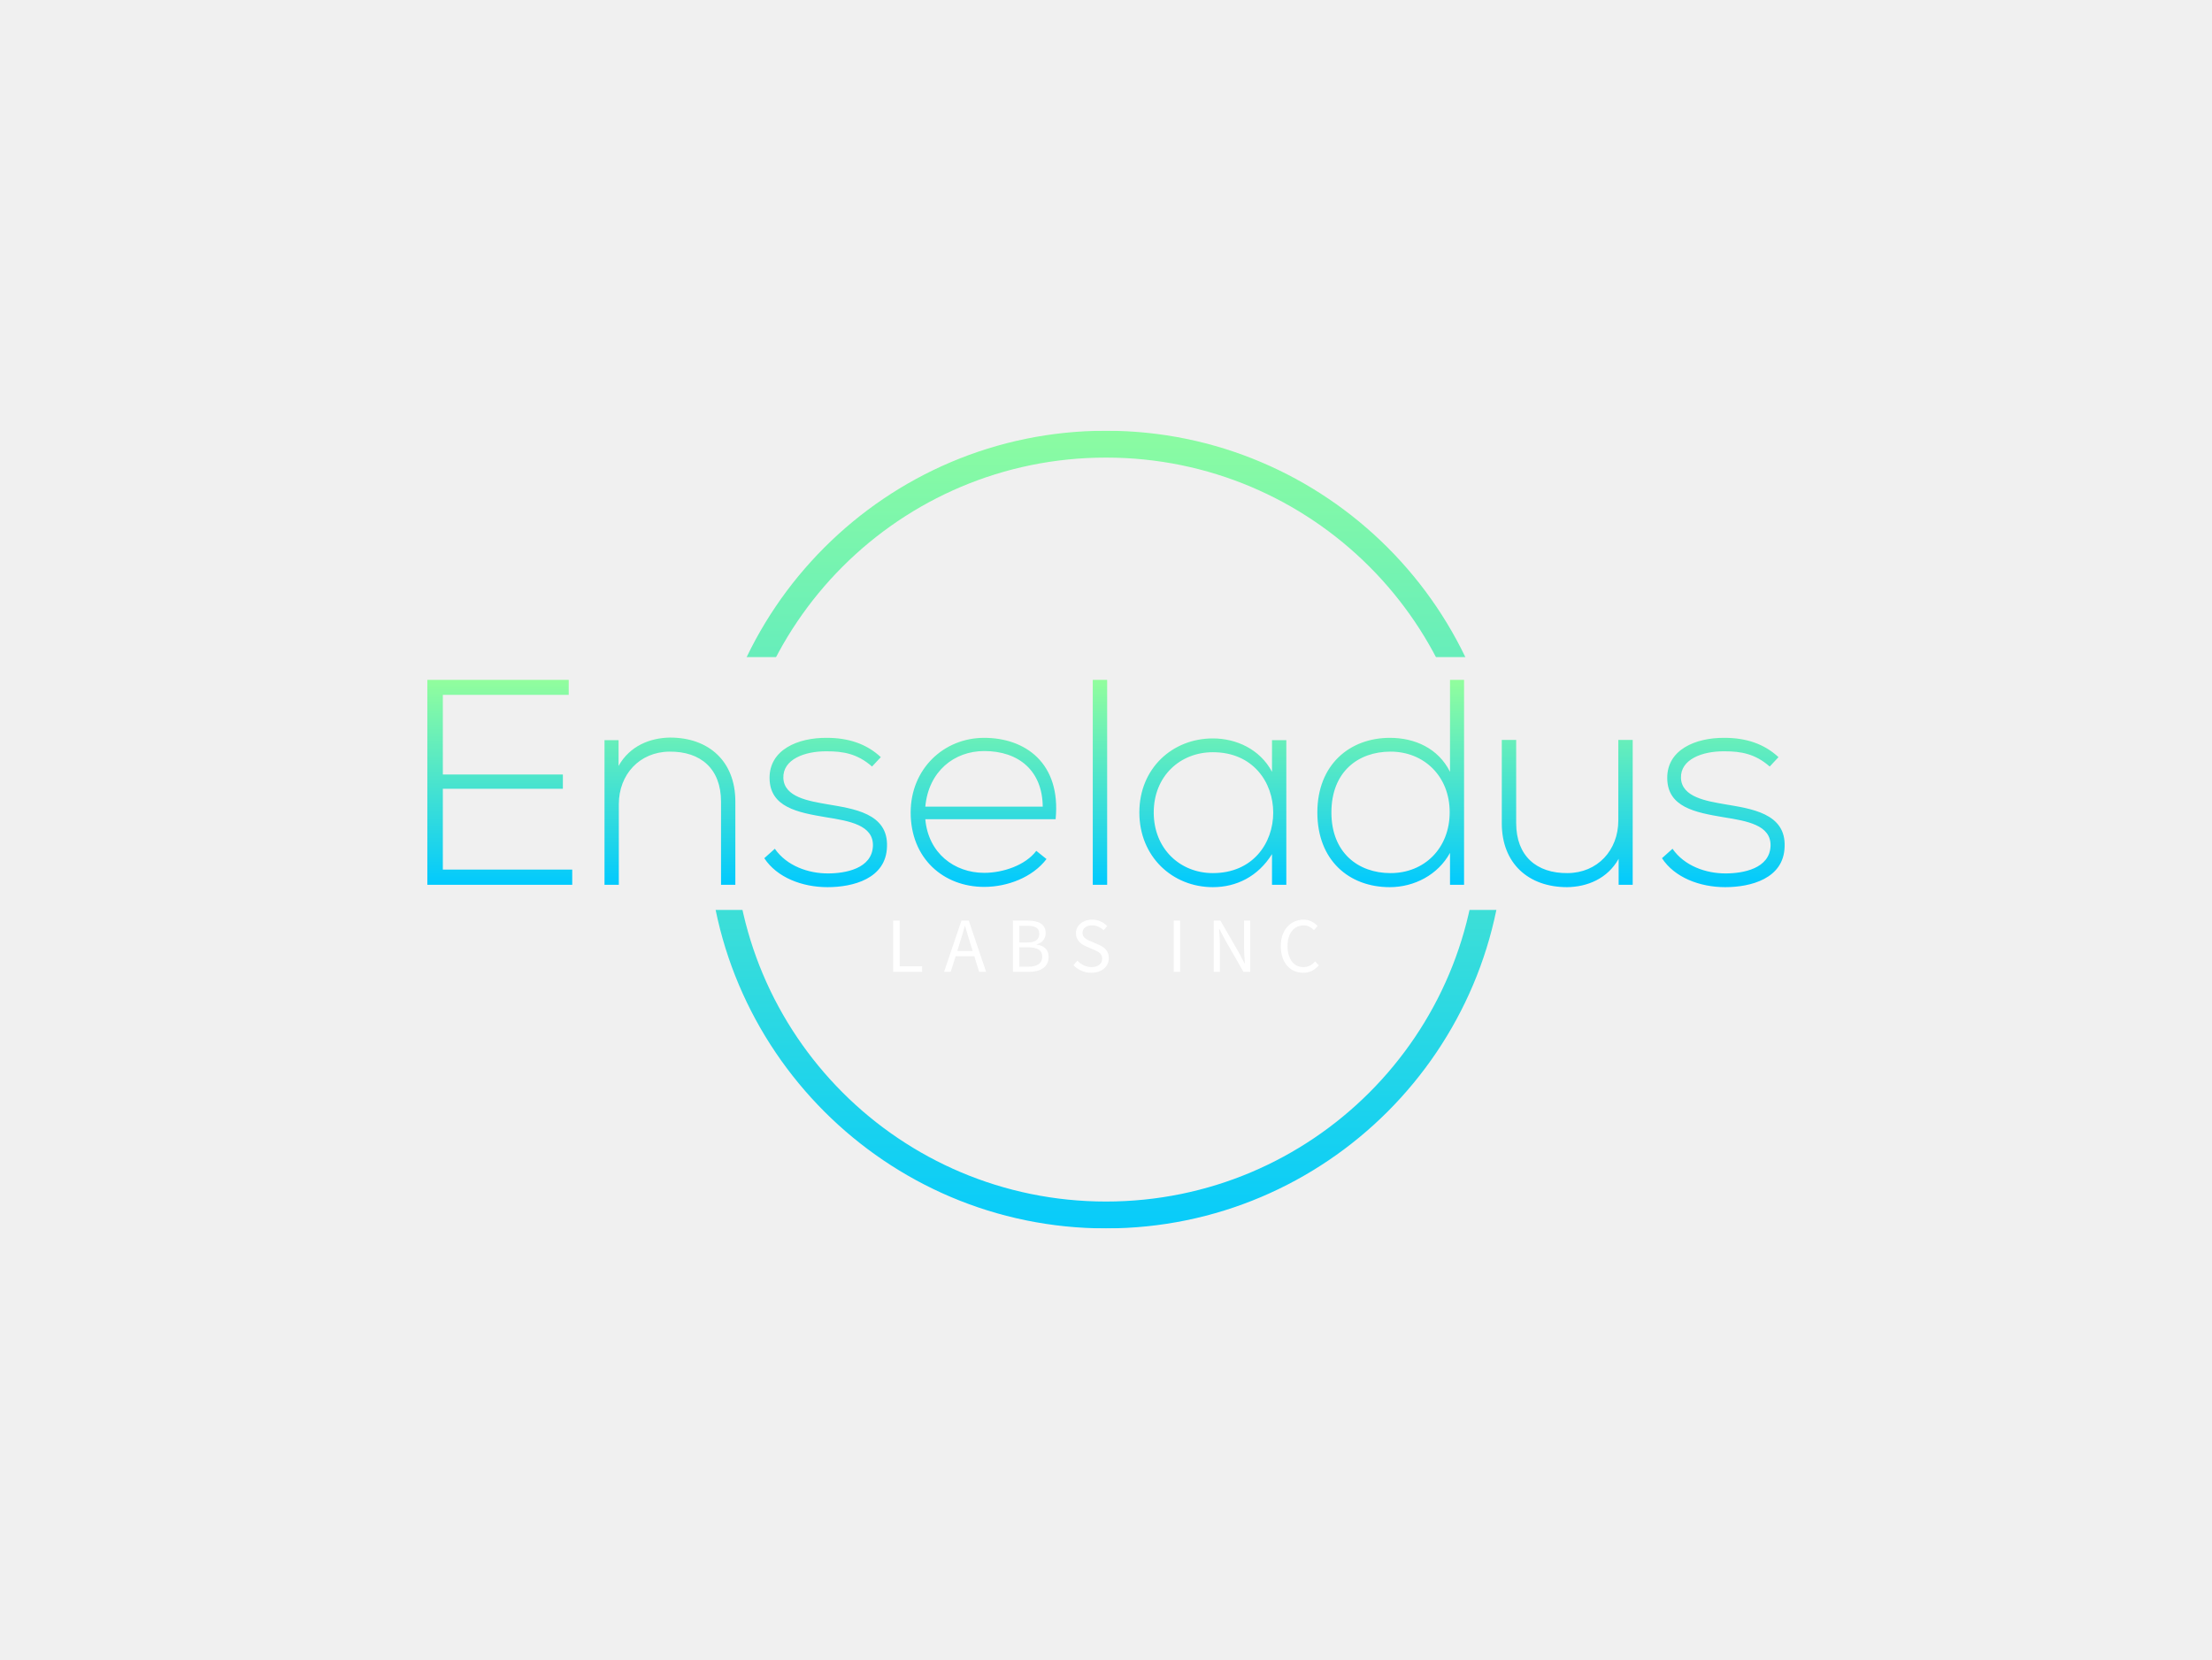
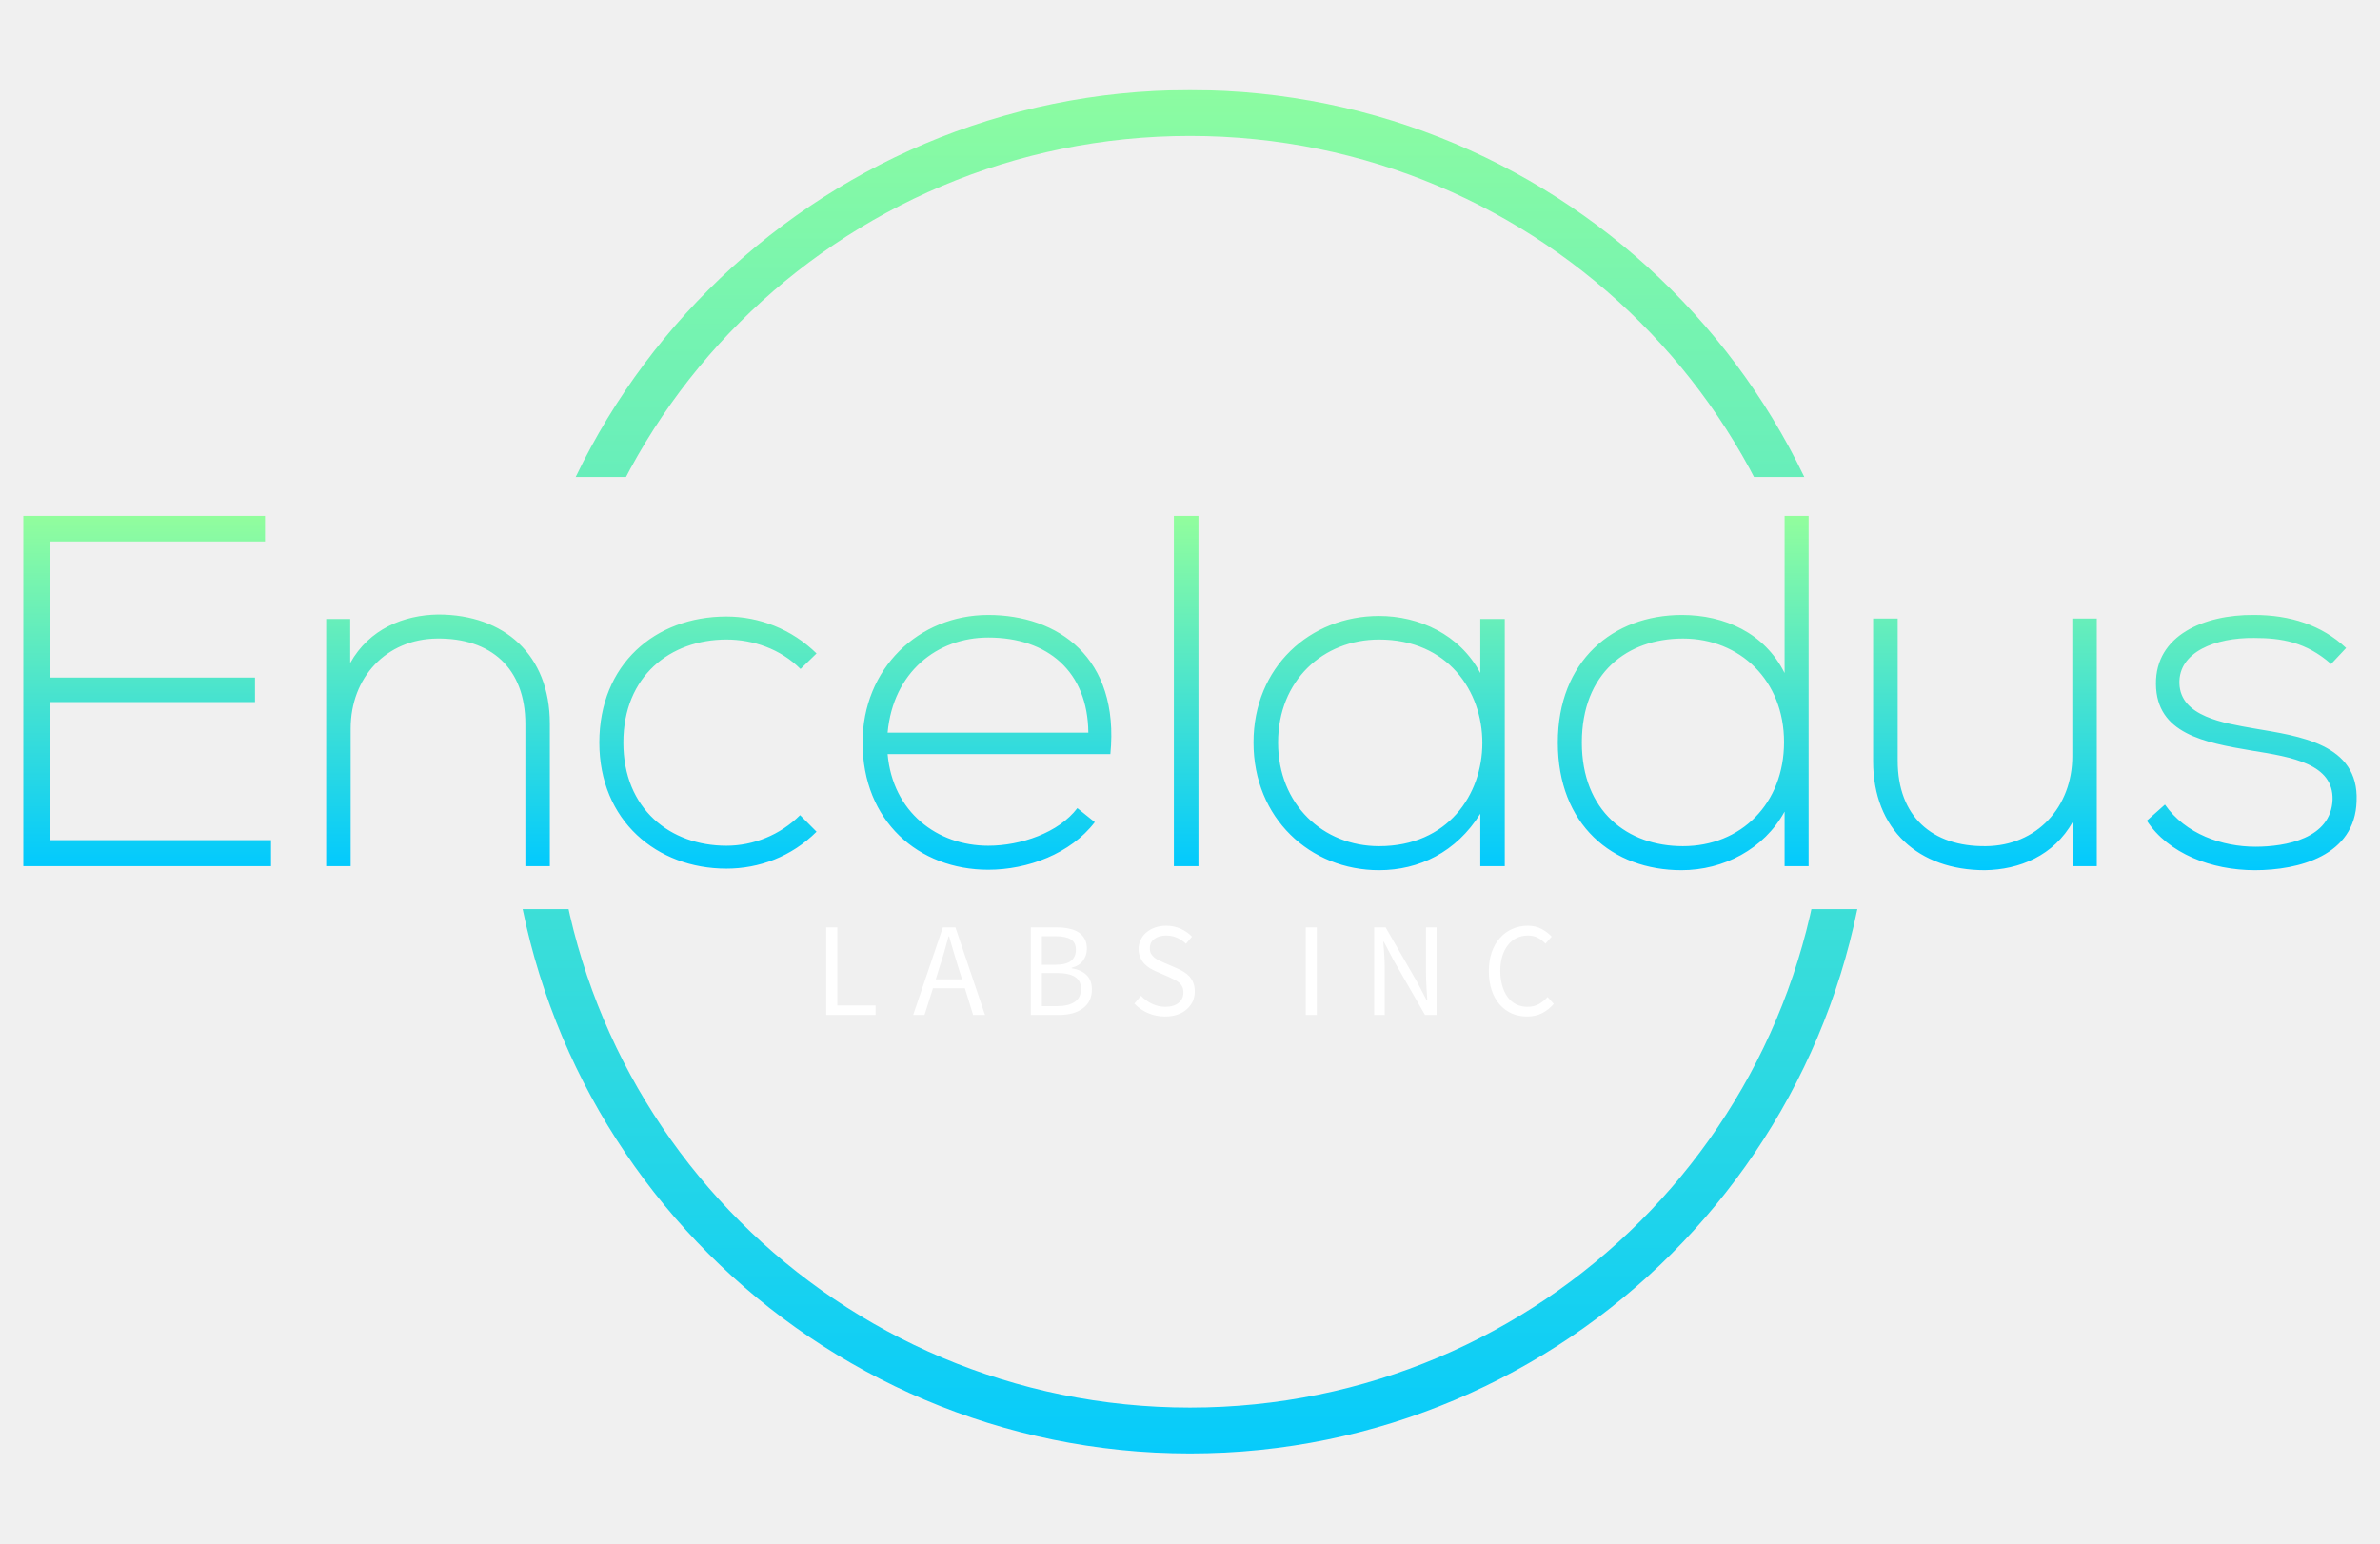
- <svg xmlns="http://www.w3.org/2000/svg" version="1.0" width="2400" height="1800">
-   <rect x="0" y="0" width="100%" height="100%" fill="rgba(255,255,255,0)" fill-opacity="1" />
-   <svg version="1.0" x="0" y="0" width="2400" height="1800" viewBox="0 0 340 250" preserveAspectRatio="xMidYMid meet" color-interpolation-filters="sRGB">
+ <svg xmlns="http://www.w3.org/2000/svg" version="1.0" x="0" y="0" width="2400" height="1556.619" viewBox="63.004 55.603 213.993 138.794" preserveAspectRatio="xMidYMid meet" color-interpolation-filters="sRGB">
+   <g>
    <defs>
      <linearGradient id="92" x1="0%" y1="0%" x2="100%" y2="0%">
        <stop offset="0%" stop-color="#fa71cd" />
        <stop offset="100%" stop-color="#9b59b6" />
      </linearGradient>
      <linearGradient id="93" x1="0%" y1="0%" x2="100%" y2="0%">
        <stop offset="0%" stop-color="#f9d423" />
        <stop offset="100%" stop-color="#f83600" />
      </linearGradient>
      <linearGradient id="94" x1="0%" y1="0%" x2="100%" y2="0%">
        <stop offset="0%" stop-color="#0064d2" />
        <stop offset="100%" stop-color="#1cb0f6" />
      </linearGradient>
      <linearGradient id="95" x1="0%" y1="0%" x2="100%" y2="0%">
        <stop offset="0%" stop-color="#f00978" />
        <stop offset="100%" stop-color="#3f51b1" />
      </linearGradient>
      <linearGradient id="96" x1="0%" y1="0%" x2="100%" y2="0%">
        <stop offset="0%" stop-color="#7873f5" />
        <stop offset="100%" stop-color="#ec77ab" />
      </linearGradient>
      <linearGradient id="97" x1="0%" y1="0%" x2="100%" y2="0%">
        <stop offset="0%" stop-color="#f9d423" />
        <stop offset="100%" stop-color="#e14fad" />
      </linearGradient>
      <linearGradient id="98" x1="0%" y1="0%" x2="100%" y2="0%">
        <stop offset="0%" stop-color="#009efd" />
        <stop offset="100%" stop-color="#2af598" />
      </linearGradient>
      <linearGradient id="99" x1="0%" y1="0%" x2="100%" y2="0%">
        <stop offset="0%" stop-color="#ffcc00" />
        <stop offset="100%" stop-color="#00b140" />
      </linearGradient>
      <linearGradient id="100" x1="0%" y1="0%" x2="100%" y2="0%">
        <stop offset="0%" stop-color="#d51007" />
        <stop offset="100%" stop-color="#ff8177" />
      </linearGradient>
      <linearGradient id="102" x1="0%" y1="0%" x2="100%" y2="0%">
        <stop offset="0%" stop-color="#a2b6df" />
        <stop offset="100%" stop-color="#0c3483" />
      </linearGradient>
      <linearGradient id="103" x1="0%" y1="0%" x2="100%" y2="0%">
        <stop offset="0%" stop-color="#7ac5d8" />
        <stop offset="100%" stop-color="#eea2a2" />
      </linearGradient>
      <linearGradient id="104" x1="0%" y1="0%" x2="100%" y2="0%">
        <stop offset="0%" stop-color="#00ecbc" />
        <stop offset="100%" stop-color="#007adf" />
      </linearGradient>
      <linearGradient id="105" x1="0%" y1="0%" x2="100%" y2="0%">
        <stop offset="0%" stop-color="#b88746" />
        <stop offset="100%" stop-color="#fdf5a6" />
      </linearGradient>
    </defs>
-     <g class="iconmbgsvg" transform="translate(65.68648,63.70096)">
+     <g class="iconmbgsvg" transform="translate(65.10148,63.70096)">
      <g fill="#00c9ff" hollow-target="textRect">
-         <g transform="translate(43.06352,0)" mask="url(#03b7d570-db3a-4358-ad0d-8c303c49184b)">
+         <g transform="translate(43.64852,0)" mask="url(#acd42ce7-6ecc-4b78-b083-0a65ff19d17e)">
          <g>
            <rect fill="#00c9ff" fill-opacity="0" stroke-width="2" x="0" y="0" width="122.5" height="122.598" class="image-rect" />
-             <svg x="0" y="0" width="122.5" height="122.598" filtersec="colorsb3188693421" class="image-svg-svg primary" style="overflow: visible;">
+             <svg x="0" y="0" width="122.5" height="122.598" filtersec="colorsb260618048" class="image-svg-svg primary" style="overflow: visible;">
              <svg fill="#000000" viewBox="5.015 4.975 89.967 90.039" x="0px" y="0px">
                <path d="m 49.999,4.975 c -24.822,0 -44.983,20.171 -44.983,45.02 0,24.848 20.162,45.02 44.983,45.02 24.822,0 44.983,-20.171 44.983,-45.02 0,-24.848 -20.162,-45.02 -44.983,-45.02 z m 0,3.032 c 23.227,0 42.019,18.787 42.019,41.988 0,23.2 -18.793,41.988 -42.019,41.988 -23.227,0 -42.019,-18.787 -42.019,-41.988 0,-23.2 18.793,-41.988 42.019,-41.988 z" color="#000" />
              </svg>
            </svg>
          </g>
-           <rect v-gra="id" width="134.5" height="134.598" transform="translate(-6, -6)" style="pointer-events:none;" fill="url(#aktCUNU8ZPEGRmEgMK_Ry)" />
+           <rect v-gra="id" width="134.5" height="134.598" transform="translate(-6, -6)" style="pointer-events:none;" fill="url(#Fq7ucXwFxJ-hRzJwZ2j9-)" />
        </g>
        <g transform="translate(0,38.29104)">
-           <g fill-rule="" class="tp-name" transform="translate(0,0)" fill="url(#a6756850-8307-482a-8e41-e07853bafebb)">
+           <g fill-rule="" class="tp-name" transform="translate(0,0)" fill="url(#81cc43de-6df5-4685-96e7-9d378c6bd8b4)">
            <g transform="scale(1)">
              <g>
-                 <path d="M5.26-29.2L24.61-29.2 24.61-31.5 2.88-31.5 2.88 0 25.15 0 25.15-2.34 5.26-2.34 5.26-14.76 23.71-14.76 23.71-16.96 5.26-16.96ZM30.11-22.23L30.11 0 32.31 0 32.31-12.38C32.31-16.96 35.5-20.43 40.09-20.47 44.91-20.52 48.02-17.82 48.02-12.78L48.02 0 50.22 0 50.22-12.82C50.22-18.99 46.13-22.63 40.19-22.63 37.08-22.59 33.98-21.33 32.27-18.27L32.27-22.23ZM72.58-19.62C70.38-21.69 67.54-22.59 64.3-22.59 59.8-22.63 55.44-20.75 55.48-16.38 55.53-11.92 59.8-11.12 64.13-10.39 67.77-9.81 71.46-9.18 71.37-5.98 71.23-2.48 67.14-1.75 64.44-1.75 61.47-1.75 58.14-2.88 56.29-5.54L54.67-4.09C56.61-1.13 60.48 0.36 64.39 0.36 68.31 0.36 73.39-0.94 73.53-5.85 73.75-11.03 68.31-11.7 64.35-12.38 61.56-12.87 57.69-13.46 57.6-16.43 57.51-19.26 60.84-20.56 64.3-20.52 66.78-20.52 68.98-20.16 71.23-18.18ZM88.47 0.32C92.02 0.32 95.89-1.13 98.05-3.96L96.48-5.22C94.81-3.01 91.39-1.84 88.47-1.84 83.88-1.84 79.88-4.86 79.42-10.08L99.45-10.08C100.3-18.77 94.72-22.59 88.47-22.59 82.21-22.59 77.17-17.77 77.17-11.12 77.17-4.05 82.21 0.32 88.47 0.32ZM79.42-12.01C79.92-17.46 83.88-20.56 88.47-20.56 93.82-20.56 97.42-17.5 97.47-12.01ZM105.16-31.5L105.16 0 107.37 0 107.37-31.5ZM132.71-22.23L132.71-17.37C130.86-20.84 127.22-22.5 123.62-22.5 117.41-22.5 112.32-17.91 112.32-11.12 112.32-4.32 117.41 0.36 123.62 0.36 127.22 0.36 130.55-1.26 132.71-4.72L132.71 0 134.91 0C134.91-7.42 134.91-14.8 134.91-22.23ZM123.62-20.38C135.99-20.38 135.99-1.8 123.62-1.8 118.58-1.8 114.53-5.54 114.53-11.12 114.53-16.7 118.58-20.38 123.62-20.38ZM150.93-20.47C156.06-20.47 160.02-16.7 160.02-11.16 160.02-5.63 156.15-1.8 150.93-1.8 145.94-1.8 141.84-4.95 141.84-11.12 141.84-17.37 145.94-20.47 150.93-20.47ZM160.07-31.5L160.07-17.37C158.27-20.97 154.67-22.59 150.84-22.59 144.63-22.59 139.68-18.45 139.68-11.12 139.68-3.73 144.59 0.36 150.8 0.36 154.58 0.36 158.22-1.53 160.07-4.91L160.07 0 162.23 0 162.23-31.5ZM188.15 0L188.15-22.27 185.94-22.27 185.94-9.9C185.94-5.31 182.75-1.84 178.16-1.8 173.34-1.75 170.24-4.46 170.24-9.49L170.24-22.27 168.03-22.27 168.03-9.45C168.03-3.28 172.13 0.36 178.07 0.36 181.17 0.32 184.28-0.94 185.99-4L185.99 0ZM210.56-19.62C208.35-21.69 205.52-22.59 202.28-22.59 197.78-22.63 193.41-20.75 193.46-16.38 193.5-11.92 197.78-11.12 202.1-10.39 205.74-9.81 209.43-9.18 209.34-5.98 209.21-2.48 205.11-1.75 202.41-1.75 199.44-1.75 196.11-2.88 194.27-5.54L192.65-4.09C194.58-1.13 198.45 0.36 202.37 0.36 206.28 0.36 211.37-0.94 211.5-5.85 211.73-11.03 206.28-11.7 202.32-12.38 199.53-12.87 195.66-13.46 195.57-16.43 195.48-19.26 198.81-20.56 202.28-20.52 204.75-20.52 206.96-20.16 209.21-18.18Z" transform="translate(-2.88, 31.5)" />
+                 <path d="M5.26-29.2L24.61-29.2 24.61-31.5 2.88-31.5 2.88 0 25.15 0 25.15-2.34 5.26-2.34 5.26-14.76 23.71-14.76 23.71-16.96 5.26-16.96ZM30.11-22.23L30.11 0 32.31 0 32.31-12.38C32.31-16.96 35.5-20.43 40.09-20.47 44.91-20.52 48.02-17.82 48.02-12.78L48.02 0 50.22 0 50.22-12.82C50.22-18.99 46.13-22.63 40.19-22.63 37.08-22.59 33.98-21.33 32.27-18.27L32.27-22.23ZM72.72-4.59C70.92-2.79 68.49-1.84 66.1-1.84 61.06-1.84 56.83-5.13 56.83-11.12 56.83-17.1 61.06-20.38 66.1-20.38 68.49-20.38 70.97-19.53 72.76-17.73L74.2-19.13C71.95-21.33 69.03-22.45 66.1-22.45 59.67-22.45 54.67-18.13 54.67-11.12 54.67-4.09 59.85 0.22 66.1 0.22 69.03 0.22 71.95-0.85 74.2-3.1ZM89.64 0.32C93.19 0.32 97.06-1.13 99.22-3.96L97.65-5.22C95.98-3.01 92.56-1.84 89.64-1.84 85.05-1.84 81.05-4.86 80.59-10.08L100.62-10.08C101.47-18.77 95.89-22.59 89.64-22.59 83.38-22.59 78.34-17.77 78.34-11.12 78.34-4.05 83.38 0.32 89.64 0.32ZM80.59-12.01C81.09-17.46 85.05-20.56 89.64-20.56 94.99-20.56 98.59-17.5 98.64-12.01ZM106.33-31.5L106.33 0 108.54 0 108.54-31.5ZM133.88-22.23L133.88-17.37C132.03-20.84 128.38-22.5 124.78-22.5 118.58-22.5 113.49-17.91 113.49-11.12 113.49-4.32 118.58 0.36 124.78 0.36 128.38 0.36 131.72-1.26 133.88-4.72L133.88 0 136.08 0C136.08-7.42 136.08-14.8 136.08-22.23ZM124.78-20.38C137.16-20.38 137.16-1.8 124.78-1.8 119.75-1.8 115.7-5.54 115.7-11.12 115.7-16.7 119.75-20.38 124.78-20.38ZM152.1-20.47C157.23-20.47 161.19-16.7 161.19-11.16 161.19-5.63 157.32-1.8 152.1-1.8 147.1-1.8 143.01-4.95 143.01-11.12 143.01-17.37 147.1-20.47 152.1-20.47ZM161.24-31.5L161.24-17.37C159.44-20.97 155.84-22.59 152.01-22.59 145.8-22.59 140.85-18.45 140.85-11.12 140.85-3.73 145.75 0.36 151.97 0.36 155.75 0.36 159.39-1.53 161.24-4.91L161.24 0 163.4 0 163.4-31.5ZM189.31 0L189.31-22.27 187.11-22.27 187.11-9.9C187.11-5.31 183.92-1.84 179.33-1.8 174.51-1.75 171.41-4.46 171.41-9.49L171.41-22.27 169.2-22.27 169.2-9.45C169.2-3.28 173.3 0.36 179.24 0.36 182.34 0.32 185.45-0.94 187.16-4L187.16 0ZM211.73-19.62C209.52-21.69 206.69-22.59 203.45-22.59 198.95-22.63 194.58-20.75 194.63-16.38 194.67-11.92 198.95-11.12 203.27-10.39 206.91-9.81 210.6-9.18 210.51-5.98 210.38-2.48 206.28-1.75 203.58-1.75 200.61-1.75 197.28-2.88 195.44-5.54L193.81-4.09C195.75-1.13 199.62 0.36 203.53 0.36 207.45 0.36 212.54-0.94 212.67-5.85 212.9-11.03 207.45-11.7 203.49-12.38 200.7-12.87 196.83-13.46 196.74-16.43 196.65-19.26 199.98-20.56 203.45-20.52 205.92-20.52 208.13-20.16 210.38-18.18Z" transform="translate(-2.88, 31.5)" />
              </g>
            </g>
          </g>
-           <g fill-rule="" class="tp-slogan" fill="#ffffff" transform="translate(71.60352,36.86)">
+           <g fill-rule="" class="tp-slogan" fill="#ffffff" transform="translate(72.18852,36.86)">
            <g transform="scale(1, 1)">
              <g transform="scale(1)">
                <path d="M1.08 0L1.08-7.87L2.08-7.87L2.08-0.85L5.52-0.85L5.52 0L1.08 0ZM10.93-3.20L13.30-3.20L12.92-4.40Q12.71-5.06 12.52-5.72Q12.32-6.37 12.13-7.06L12.13-7.06L12.08-7.06Q11.90-6.37 11.71-5.72Q11.52-5.06 11.30-4.40L11.30-4.40L10.93-3.20ZM14.29 0L13.55-2.40L10.68-2.40L9.92 0L8.90 0L11.57-7.87L12.70-7.87L15.36 0L14.29 0ZM19.48 0L19.48-7.87L21.82-7.87Q22.42-7.87 22.91-7.76Q23.41-7.66 23.77-7.43Q24.12-7.20 24.32-6.83Q24.52-6.47 24.52-5.95L24.52-5.95Q24.52-5.36 24.18-4.89Q23.84-4.42 23.15-4.24L23.15-4.24L23.15-4.19Q24.01-4.06 24.49-3.59Q24.97-3.12 24.97-2.30L24.97-2.30Q24.97-1.73 24.76-1.30Q24.54-0.86 24.14-0.58Q23.75-0.29 23.20-0.14Q22.64 0 21.98 0L21.98 0L19.48 0ZM20.47-4.51L21.64-4.51Q22.66-4.51 23.09-4.86Q23.53-5.21 23.53-5.87L23.53-5.87Q23.53-6.52 23.07-6.80Q22.61-7.08 21.68-7.08L21.68-7.08L20.47-7.08L20.47-4.51ZM20.47-0.79L21.84-0.79Q22.86-0.79 23.42-1.17Q23.99-1.55 23.99-2.35L23.99-2.35Q23.99-3.08 23.44-3.43Q22.88-3.77 21.84-3.77L21.84-3.77L20.47-3.77L20.47-0.79ZM28.79-1.02L29.39-1.72Q29.81-1.27 30.38-1.00Q30.95-0.73 31.56-0.73L31.56-0.73Q32.34-0.73 32.77-1.09Q33.20-1.44 33.20-2.02L33.20-2.02Q33.20-2.32 33.10-2.53Q33-2.74 32.83-2.89Q32.65-3.04 32.41-3.16Q32.17-3.28 31.90-3.41L31.90-3.41L30.77-3.90Q30.49-4.02 30.20-4.19Q29.92-4.36 29.69-4.60Q29.46-4.84 29.32-5.17Q29.17-5.50 29.17-5.93L29.17-5.93Q29.17-6.37 29.36-6.76Q29.54-7.14 29.87-7.42Q30.20-7.70 30.65-7.86Q31.10-8.02 31.64-8.02L31.64-8.02Q32.35-8.02 32.95-7.75Q33.55-7.48 33.97-7.04L33.97-7.04L33.43-6.40Q33.07-6.74 32.63-6.94Q32.20-7.14 31.64-7.14L31.64-7.14Q30.98-7.14 30.58-6.83Q30.18-6.53 30.18-5.99L30.18-5.99Q30.18-5.70 30.29-5.50Q30.41-5.30 30.60-5.15Q30.79-5.00 31.02-4.89Q31.25-4.78 31.49-4.68L31.49-4.68L32.60-4.20Q32.94-4.06 33.24-3.87Q33.54-3.68 33.76-3.44Q33.97-3.19 34.10-2.86Q34.22-2.53 34.22-2.10L34.22-2.10Q34.22-1.63 34.04-1.22Q33.85-0.82 33.50-0.51Q33.16-0.20 32.66-0.03Q32.17 0.14 31.55 0.14L31.55 0.14Q30.72 0.14 30.01-0.17Q29.30-0.48 28.79-1.02L28.79-1.02ZM44.20 0L44.20-7.87L45.19-7.87L45.19 0L44.20 0ZM50.35 0L50.35-7.87L51.38-7.87L54.23-2.93L55.08-1.30L55.13-1.30Q55.09-1.90 55.05-2.54Q55.01-3.18 55.01-3.80L55.01-3.80L55.01-7.87L55.96-7.87L55.96 0L54.92 0L52.07-4.96L51.22-6.58L51.17-6.58Q51.22-5.98 51.26-5.36Q51.30-4.74 51.30-4.12L51.30-4.12L51.30 0L50.35 0ZM60.66-3.94L60.66-3.94Q60.66-4.88 60.92-5.64Q61.19-6.40 61.66-6.92Q62.12-7.45 62.77-7.73Q63.41-8.02 64.16-8.02L64.16-8.02Q64.88-8.02 65.42-7.72Q65.96-7.43 66.31-7.04L66.31-7.04L65.75-6.41Q65.44-6.74 65.06-6.94Q64.68-7.14 64.18-7.14L64.18-7.14Q63.61-7.14 63.16-6.92Q62.70-6.70 62.38-6.28Q62.05-5.87 61.87-5.28Q61.69-4.69 61.69-3.96L61.69-3.96Q61.69-3.22 61.87-2.62Q62.04-2.03 62.35-1.61Q62.66-1.19 63.11-0.96Q63.56-0.73 64.13-0.73L64.13-0.73Q64.70-0.73 65.13-0.96Q65.56-1.19 65.94-1.61L65.94-1.61L66.50-1.00Q66.04-0.46 65.45-0.16Q64.86 0.14 64.10 0.14L64.10 0.14Q63.36 0.14 62.73-0.13Q62.10-0.41 61.64-0.93Q61.18-1.45 60.92-2.21Q60.66-2.98 60.66-3.94Z" transform="translate(-1.08, 8.016)" />
              </g>
            </g>
          </g>
        </g>
      </g>
    </g>
-     <mask id="e41760f2-b04e-4f4e-acea-e7e37d3b3721">
+     <mask id="528e60c2-af08-4f03-9462-f60f9675b71d">
      <g fill="white">
        <g>
          <rect fill-opacity="1" stroke-width="2" x="0" y="0" width="122.5" height="122.598" class="image-rect" />
-           <svg x="0" y="0" width="122.5" height="122.598" filtersec="colorsb3188693421" class="image-svg-svg primary" style="overflow: visible;">
+           <svg x="0" y="0" width="122.5" height="122.598" filtersec="colorsb260618048" class="image-svg-svg primary" style="overflow: visible;">
            <svg viewBox="5.015 4.975 89.967 90.039" x="0px" y="0px">
              <path d="m 49.999,4.975 c -24.822,0 -44.983,20.171 -44.983,45.02 0,24.848 20.162,45.02 44.983,45.02 24.822,0 44.983,-20.171 44.983,-45.02 0,-24.848 -20.162,-45.02 -44.983,-45.02 z m 0,3.032 c 23.227,0 42.019,18.787 42.019,41.988 0,23.2 -18.793,41.988 -42.019,41.988 -23.227,0 -42.019,-18.787 -42.019,-41.988 0,-23.2 18.793,-41.988 42.019,-41.988 z" color="#000" />
            </svg>
          </svg>
        </g>
      </g>
-       <g transform="translate(-43.06352,38.29104)">
-         <rect fill="black" fill-opacity="1" x="-3.5" y="-3.5" width="215.627" height="38.86" />
-         <rect fill="black" fill-opacity="1" x="-3.5" y="-3.5" transform="translate(71.60352,36.86)" width="72.42" height="15.16" />
+       <g transform="translate(-43.64852,38.29104)">
+         <rect fill="black" fill-opacity="1" x="-3.5" y="-3.5" width="216.797" height="38.86" />
+         <rect fill="black" fill-opacity="1" x="-3.5" y="-3.5" transform="translate(72.18852,36.86)" width="72.42" height="15.16" />
      </g>
-       <g transform="translate(-43.06352,38.29104)" fill="black">
+       <g transform="translate(-43.64852,38.29104)" fill="black">
        <g fill-rule="" class="tp-name" transform="translate(0,0)">
          <g transform="scale(1)">
            <g>
-               <path d="M5.26-29.2L24.61-29.2 24.61-31.5 2.88-31.5 2.88 0 25.15 0 25.15-2.34 5.26-2.34 5.26-14.76 23.71-14.76 23.71-16.96 5.26-16.96ZM30.11-22.23L30.11 0 32.31 0 32.31-12.38C32.31-16.96 35.5-20.43 40.09-20.47 44.91-20.52 48.02-17.82 48.02-12.78L48.02 0 50.22 0 50.22-12.82C50.22-18.99 46.13-22.63 40.19-22.63 37.08-22.59 33.98-21.33 32.27-18.27L32.27-22.23ZM72.58-19.62C70.38-21.69 67.54-22.59 64.3-22.59 59.8-22.63 55.44-20.75 55.48-16.38 55.53-11.92 59.8-11.12 64.13-10.39 67.77-9.81 71.46-9.18 71.37-5.98 71.23-2.48 67.14-1.75 64.44-1.75 61.47-1.75 58.14-2.88 56.29-5.54L54.67-4.09C56.61-1.13 60.48 0.36 64.39 0.36 68.31 0.36 73.39-0.94 73.53-5.85 73.75-11.03 68.31-11.7 64.35-12.38 61.56-12.87 57.69-13.46 57.6-16.43 57.51-19.26 60.84-20.56 64.3-20.52 66.78-20.52 68.98-20.16 71.23-18.18ZM88.47 0.32C92.02 0.32 95.89-1.13 98.05-3.96L96.48-5.22C94.81-3.01 91.39-1.84 88.47-1.84 83.88-1.84 79.88-4.86 79.42-10.08L99.45-10.08C100.3-18.77 94.72-22.59 88.47-22.59 82.21-22.59 77.17-17.77 77.17-11.12 77.17-4.05 82.21 0.32 88.47 0.32ZM79.42-12.01C79.92-17.46 83.88-20.56 88.47-20.56 93.82-20.56 97.42-17.5 97.47-12.01ZM105.16-31.5L105.16 0 107.37 0 107.37-31.5ZM132.71-22.23L132.71-17.37C130.86-20.84 127.22-22.5 123.62-22.5 117.41-22.5 112.32-17.91 112.32-11.12 112.32-4.32 117.41 0.36 123.62 0.36 127.22 0.36 130.55-1.26 132.71-4.72L132.71 0 134.91 0C134.91-7.42 134.91-14.8 134.91-22.23ZM123.62-20.38C135.99-20.38 135.99-1.8 123.62-1.8 118.58-1.8 114.53-5.54 114.53-11.12 114.53-16.7 118.58-20.38 123.62-20.38ZM150.93-20.47C156.06-20.47 160.02-16.7 160.02-11.16 160.02-5.63 156.15-1.8 150.93-1.8 145.94-1.8 141.84-4.95 141.84-11.12 141.84-17.37 145.94-20.47 150.93-20.47ZM160.07-31.5L160.07-17.37C158.27-20.97 154.67-22.59 150.84-22.59 144.63-22.59 139.68-18.45 139.68-11.12 139.68-3.73 144.59 0.36 150.8 0.36 154.58 0.36 158.22-1.53 160.07-4.91L160.07 0 162.23 0 162.23-31.5ZM188.15 0L188.15-22.27 185.94-22.27 185.94-9.9C185.94-5.31 182.75-1.84 178.16-1.8 173.34-1.75 170.24-4.46 170.24-9.49L170.24-22.27 168.03-22.27 168.03-9.45C168.03-3.28 172.13 0.36 178.07 0.36 181.17 0.32 184.28-0.94 185.99-4L185.99 0ZM210.56-19.62C208.35-21.69 205.52-22.59 202.28-22.59 197.78-22.63 193.41-20.75 193.46-16.38 193.5-11.92 197.78-11.12 202.1-10.39 205.74-9.81 209.43-9.18 209.34-5.98 209.21-2.48 205.11-1.75 202.41-1.75 199.44-1.75 196.11-2.88 194.27-5.54L192.65-4.09C194.58-1.13 198.45 0.36 202.37 0.36 206.28 0.36 211.37-0.94 211.5-5.85 211.73-11.03 206.28-11.7 202.32-12.38 199.53-12.87 195.66-13.46 195.57-16.43 195.48-19.26 198.81-20.56 202.28-20.52 204.75-20.52 206.96-20.16 209.21-18.18Z" transform="translate(-2.88, 31.5)" />
+               <path d="M5.26-29.2L24.61-29.2 24.61-31.5 2.88-31.5 2.88 0 25.15 0 25.15-2.34 5.26-2.34 5.26-14.76 23.71-14.76 23.71-16.96 5.26-16.96ZM30.11-22.23L30.11 0 32.31 0 32.31-12.38C32.31-16.96 35.5-20.43 40.09-20.47 44.91-20.52 48.02-17.82 48.02-12.78L48.02 0 50.22 0 50.22-12.82C50.22-18.99 46.13-22.63 40.19-22.63 37.08-22.59 33.98-21.33 32.27-18.27L32.27-22.23ZM72.72-4.59C70.92-2.79 68.49-1.84 66.1-1.84 61.06-1.84 56.83-5.13 56.83-11.12 56.83-17.1 61.06-20.38 66.1-20.38 68.49-20.38 70.97-19.53 72.76-17.73L74.2-19.13C71.95-21.33 69.03-22.45 66.1-22.45 59.67-22.45 54.67-18.13 54.67-11.12 54.67-4.09 59.85 0.22 66.1 0.22 69.03 0.22 71.95-0.85 74.2-3.1ZM89.64 0.32C93.19 0.32 97.06-1.13 99.22-3.96L97.65-5.22C95.98-3.01 92.56-1.84 89.64-1.84 85.05-1.84 81.05-4.86 80.59-10.08L100.62-10.08C101.47-18.77 95.89-22.59 89.64-22.59 83.38-22.59 78.34-17.77 78.34-11.12 78.34-4.05 83.38 0.32 89.64 0.32ZM80.59-12.01C81.09-17.46 85.05-20.56 89.64-20.56 94.99-20.56 98.59-17.5 98.64-12.01ZM106.33-31.5L106.33 0 108.54 0 108.54-31.5ZM133.88-22.23L133.88-17.37C132.03-20.84 128.38-22.5 124.78-22.5 118.58-22.5 113.49-17.91 113.49-11.12 113.49-4.32 118.58 0.36 124.78 0.36 128.38 0.36 131.72-1.26 133.88-4.72L133.88 0 136.08 0C136.08-7.42 136.08-14.8 136.08-22.23ZM124.78-20.38C137.16-20.38 137.16-1.8 124.78-1.8 119.75-1.8 115.7-5.54 115.7-11.12 115.7-16.7 119.75-20.38 124.78-20.38ZM152.1-20.47C157.23-20.47 161.19-16.7 161.19-11.16 161.19-5.63 157.32-1.8 152.1-1.8 147.1-1.8 143.01-4.95 143.01-11.12 143.01-17.37 147.1-20.47 152.1-20.47ZM161.24-31.5L161.24-17.37C159.44-20.97 155.84-22.59 152.01-22.59 145.8-22.59 140.85-18.45 140.85-11.12 140.85-3.73 145.75 0.36 151.97 0.36 155.75 0.36 159.39-1.53 161.24-4.91L161.24 0 163.4 0 163.4-31.5ZM189.31 0L189.31-22.27 187.11-22.27 187.11-9.9C187.11-5.31 183.92-1.84 179.33-1.8 174.51-1.75 171.41-4.46 171.41-9.49L171.41-22.27 169.2-22.27 169.2-9.45C169.2-3.28 173.3 0.36 179.24 0.36 182.34 0.32 185.45-0.94 187.16-4L187.16 0ZM211.73-19.62C209.52-21.69 206.69-22.59 203.45-22.59 198.95-22.63 194.58-20.75 194.63-16.38 194.67-11.92 198.95-11.12 203.27-10.39 206.91-9.81 210.6-9.18 210.51-5.98 210.38-2.48 206.28-1.75 203.58-1.75 200.61-1.75 197.28-2.88 195.44-5.54L193.81-4.09C195.75-1.13 199.62 0.36 203.53 0.36 207.45 0.36 212.54-0.94 212.67-5.85 212.9-11.03 207.45-11.7 203.49-12.38 200.7-12.87 196.83-13.46 196.74-16.43 196.65-19.26 199.98-20.56 203.45-20.52 205.92-20.52 208.13-20.16 210.38-18.18Z" transform="translate(-2.88, 31.5)" />
            </g>
          </g>
        </g>
-         <g fill-rule="" class="tp-slogan" transform="translate(71.60352,36.86)">
+         <g fill-rule="" class="tp-slogan" transform="translate(72.18852,36.86)">
          <g transform="scale(1, 1)">
            <g transform="scale(1)">
              <path d="M1.08 0L1.08-7.87L2.08-7.87L2.08-0.85L5.52-0.85L5.52 0L1.08 0ZM10.93-3.20L13.30-3.20L12.92-4.40Q12.71-5.06 12.52-5.72Q12.32-6.37 12.13-7.06L12.13-7.06L12.08-7.06Q11.90-6.37 11.71-5.72Q11.52-5.06 11.30-4.40L11.30-4.40L10.93-3.20ZM14.29 0L13.55-2.40L10.68-2.40L9.92 0L8.90 0L11.57-7.87L12.70-7.87L15.36 0L14.29 0ZM19.48 0L19.48-7.87L21.82-7.87Q22.42-7.87 22.91-7.76Q23.41-7.66 23.77-7.43Q24.12-7.20 24.32-6.83Q24.52-6.47 24.52-5.95L24.52-5.95Q24.52-5.36 24.18-4.89Q23.84-4.42 23.15-4.24L23.15-4.24L23.15-4.19Q24.01-4.06 24.49-3.59Q24.97-3.12 24.97-2.30L24.97-2.30Q24.97-1.73 24.76-1.30Q24.54-0.86 24.14-0.58Q23.75-0.29 23.20-0.14Q22.64 0 21.98 0L21.98 0L19.48 0ZM20.47-4.51L21.64-4.51Q22.66-4.51 23.09-4.86Q23.53-5.21 23.53-5.87L23.53-5.87Q23.53-6.52 23.07-6.80Q22.61-7.08 21.68-7.08L21.68-7.08L20.47-7.08L20.47-4.51ZM20.47-0.79L21.84-0.79Q22.86-0.79 23.42-1.17Q23.99-1.55 23.99-2.35L23.99-2.35Q23.99-3.08 23.44-3.43Q22.88-3.77 21.84-3.77L21.84-3.77L20.47-3.77L20.47-0.79ZM28.79-1.02L29.39-1.72Q29.81-1.27 30.38-1.00Q30.95-0.73 31.56-0.73L31.56-0.73Q32.34-0.73 32.77-1.09Q33.20-1.44 33.20-2.02L33.20-2.02Q33.20-2.32 33.10-2.53Q33-2.74 32.83-2.89Q32.65-3.04 32.41-3.16Q32.17-3.28 31.90-3.41L31.90-3.41L30.77-3.90Q30.49-4.02 30.20-4.19Q29.92-4.36 29.69-4.60Q29.46-4.84 29.32-5.17Q29.17-5.50 29.17-5.93L29.17-5.93Q29.17-6.37 29.36-6.76Q29.54-7.14 29.87-7.42Q30.20-7.70 30.65-7.86Q31.10-8.02 31.64-8.02L31.64-8.02Q32.35-8.02 32.95-7.75Q33.55-7.48 33.97-7.04L33.97-7.04L33.43-6.40Q33.07-6.74 32.63-6.94Q32.20-7.14 31.64-7.14L31.64-7.14Q30.98-7.14 30.58-6.83Q30.18-6.53 30.18-5.99L30.18-5.99Q30.18-5.70 30.29-5.50Q30.41-5.30 30.60-5.15Q30.79-5.00 31.02-4.89Q31.25-4.78 31.49-4.68L31.49-4.68L32.60-4.20Q32.94-4.06 33.24-3.87Q33.54-3.68 33.76-3.44Q33.97-3.19 34.10-2.86Q34.22-2.53 34.22-2.10L34.22-2.10Q34.22-1.63 34.04-1.22Q33.85-0.82 33.50-0.51Q33.16-0.20 32.66-0.03Q32.17 0.14 31.55 0.14L31.55 0.14Q30.72 0.14 30.01-0.17Q29.30-0.48 28.79-1.02L28.79-1.02ZM44.20 0L44.20-7.87L45.19-7.87L45.19 0L44.20 0ZM50.35 0L50.35-7.87L51.38-7.87L54.23-2.93L55.08-1.30L55.13-1.30Q55.09-1.90 55.05-2.54Q55.01-3.18 55.01-3.80L55.01-3.80L55.01-7.87L55.96-7.87L55.96 0L54.92 0L52.07-4.96L51.22-6.58L51.17-6.58Q51.22-5.98 51.26-5.36Q51.30-4.74 51.30-4.12L51.30-4.12L51.30 0L50.35 0ZM60.66-3.94L60.66-3.94Q60.66-4.88 60.92-5.64Q61.19-6.40 61.66-6.92Q62.12-7.45 62.77-7.73Q63.41-8.02 64.16-8.02L64.16-8.02Q64.88-8.02 65.42-7.72Q65.96-7.43 66.31-7.04L66.31-7.04L65.75-6.41Q65.44-6.74 65.06-6.94Q64.68-7.14 64.18-7.14L64.18-7.14Q63.61-7.14 63.16-6.92Q62.70-6.70 62.38-6.28Q62.05-5.87 61.87-5.28Q61.69-4.69 61.69-3.96L61.69-3.96Q61.69-3.22 61.87-2.62Q62.04-2.03 62.35-1.61Q62.66-1.19 63.11-0.96Q63.56-0.73 64.13-0.73L64.13-0.73Q64.70-0.73 65.13-0.96Q65.56-1.19 65.94-1.61L65.94-1.61L66.50-1.00Q66.04-0.46 65.45-0.16Q64.86 0.14 64.10 0.14L64.10 0.14Q63.36 0.14 62.73-0.13Q62.10-0.41 61.64-0.93Q61.18-1.45 60.92-2.21Q60.66-2.98 60.66-3.94Z" transform="translate(-1.08, 8.016)" />
            </g>
          </g>
        </g>
      </g>
    </mask>
    <defs v-gra="od">
-       <linearGradient x1="0" y1="1" x2="0" y2="0" id="a6756850-8307-482a-8e41-e07853bafebb">
+       <linearGradient x1="0" y1="1" x2="0" y2="0" id="81cc43de-6df5-4685-96e7-9d378c6bd8b4">
        <stop offset="0%" stop-color="#00c9ff" />
        <stop offset="100%" stop-color="#92fe9d" />
      </linearGradient>
      <filter id="42443b3f1de60f6b6fd3b6a9844b4764" filterUnits="objectBoundingBox">
        <feColorMatrix type="matrix" values="0 0 0 0 0.996  0 0 0 0 0.996  0 0 0 0 0.996  0 0 0 1 0" />
      </filter>
    </defs>
    <defs v-gra="id">
-       <filter id="4e2bfc66-63ae-4572-9cbd-8f3bf9f54f7c" filterUnits="userSpaceOnUse">
+       <filter id="0d3622f1-ff10-4e3c-b931-7aaa7572554e" filterUnits="userSpaceOnUse">
        <feColorMatrix type="matrix" values="0 0 0 0 0.996  0 0 0 0 0.996  0 0 0 0 0.996  0 0 0 1 0" />
      </filter>
-       <linearGradient x1="0" y1="1" x2="0" y2="0" id="aktCUNU8ZPEGRmEgMK_Ry">
+       <linearGradient x1="0" y1="1" x2="0" y2="0" id="Fq7ucXwFxJ-hRzJwZ2j9-">
        <stop offset="0%" stop-color="#00c9ff" />
        <stop offset="100%" stop-color="#92fe9d" />
      </linearGradient>
      <filter id="42443b3f1de60f6b6fd3b6a9844b4764" filterUnits="objectBoundingBox">
        <feColorMatrix type="matrix" values="0 0 0 0 0.996  0 0 0 0 0.996  0 0 0 0 0.996  0 0 0 1 0" />
      </filter>
    </defs>
-     <mask v-gra="im" id="03b7d570-db3a-4358-ad0d-8c303c49184b">
-       <g mask="url(#e41760f2-b04e-4f4e-acea-e7e37d3b3721)" filter="url(#4e2bfc66-63ae-4572-9cbd-8f3bf9f54f7c)">
+     <mask v-gra="im" id="acd42ce7-6ecc-4b78-b083-0a65ff19d17e">
+       <g mask="url(#528e60c2-af08-4f03-9462-f60f9675b71d)" filter="url(#0d3622f1-ff10-4e3c-b931-7aaa7572554e)">
        <g>
          <rect fill="#00c9ff" fill-opacity="0" stroke-width="2" x="0" y="0" width="122.5" height="122.598" class="image-rect" />
-           <svg x="0" y="0" width="122.5" height="122.598" filtersec="colorsb3188693421" class="image-svg-svg primary" style="overflow: visible;">
+           <svg x="0" y="0" width="122.5" height="122.598" filtersec="colorsb260618048" class="image-svg-svg primary" style="overflow: visible;">
            <svg fill="#000000" viewBox="5.015 4.975 89.967 90.039" x="0px" y="0px">
              <path d="m 49.999,4.975 c -24.822,0 -44.983,20.171 -44.983,45.02 0,24.848 20.162,45.02 44.983,45.02 24.822,0 44.983,-20.171 44.983,-45.02 0,-24.848 -20.162,-45.02 -44.983,-45.02 z m 0,3.032 c 23.227,0 42.019,18.787 42.019,41.988 0,23.2 -18.793,41.988 -42.019,41.988 -23.227,0 -42.019,-18.787 -42.019,-41.988 0,-23.2 18.793,-41.988 42.019,-41.988 z" color="#000" />
            </svg>
          </svg>
        </g>
      </g>
    </mask>
-   </svg>
+   </g>
</svg>
